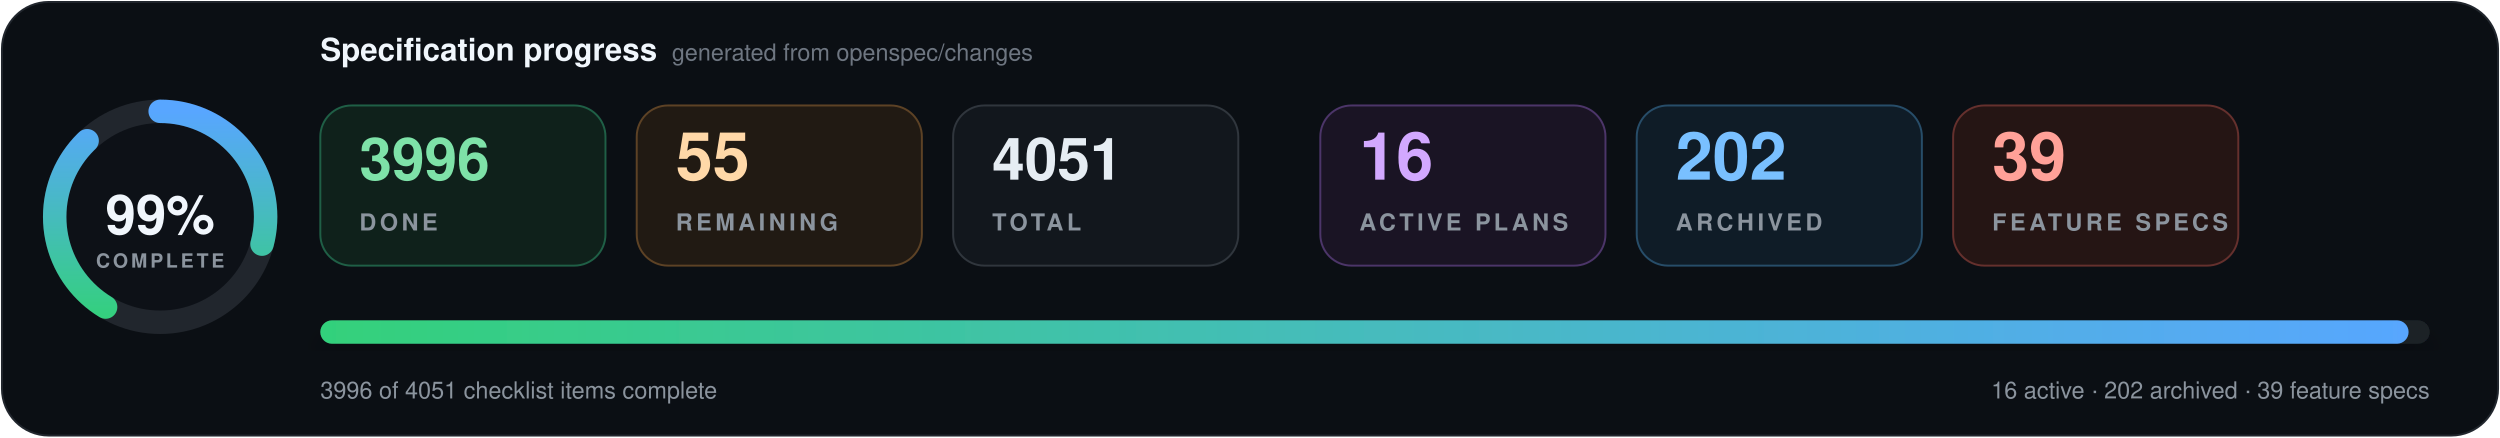
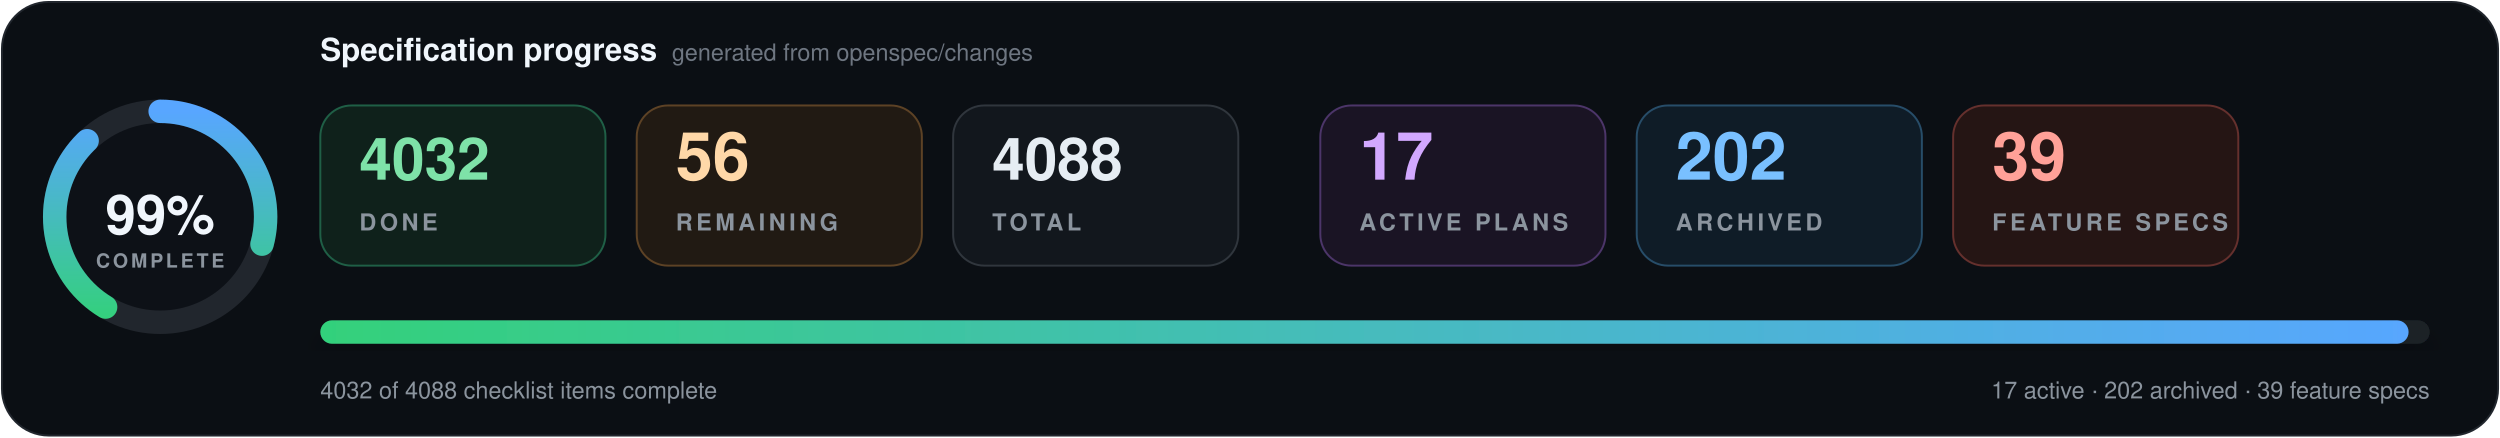
- <svg xmlns="http://www.w3.org/2000/svg" data-cache-version="1791626086" width="1280" height="224" viewBox="0 0 1280 224" role="img" aria-labelledby="title description" font-family="system-ui, -apple-system, BlinkMacSystemFont, 'Segoe UI', Helvetica, Arial, sans-serif" font-variant-numeric="tabular-nums">
+ <svg xmlns="http://www.w3.org/2000/svg" data-cache-version="1791634211" width="1280" height="224" viewBox="0 0 1280 224" role="img" aria-labelledby="title description" font-family="system-ui, -apple-system, BlinkMacSystemFont, 'Segoe UI', Helvetica, Arial, sans-serif" font-variant-numeric="tabular-nums">
  <defs>
    <linearGradient id="progress" x1="0" x2="1">
      <stop offset="0" stop-color="#33d17a" />
      <stop offset="1" stop-color="#58a6ff" />
    </linearGradient>
    <filter id="shadow" x="-10%" y="-20%" width="120%" height="150%">
      <feDropShadow dx="0" dy="7" stdDeviation="9" flood-color="#000" flood-opacity=".28" />
    </filter>
  </defs>
  <rect x="1" y="1" width="1278" height="222" rx="24" fill="#0b0f14" stroke="#21262d" />
  <g transform="translate(82 111)">
    <circle r="54" fill="#0d1117" stroke="#21262d" stroke-width="12" />
    <circle r="54" fill="none" stroke="url(#progress)" stroke-width="12" stroke-linecap="round" pathLength="100" stroke-dasharray="99 100" transform="rotate(-90)" />
    <text y="-1" text-anchor="middle" dominant-baseline="middle" fill="#f0f6fc" font-size="28" font-weight="800">99%</text>
    <text y="26" text-anchor="middle" fill="#8b949e" font-size="10" font-weight="700" letter-spacing="1.5">COMPLETE</text>
  </g>
  <text x="164" y="31" fill="#f0f6fc" font-size="16" font-weight="750">Specification progress</text>
  <text x="344" y="31" fill="#6e7681" font-size="12">generated from openspec/changes</text>
  <g transform="translate(164 54)">
    <rect width="146" height="82" rx="16" fill="#0f211b" stroke="#1f5f46" />
-     <text x="20" y="38" fill="#7ee2a8" font-size="30" font-weight="750">3996</text>
+     <text x="20" y="38" fill="#7ee2a8" font-size="30" font-weight="750">4032</text>
    <text x="20" y="64" fill="#8b949e" font-size="12" font-weight="700" letter-spacing="1.8">DONE</text>
  </g>
  <g transform="translate(326 54)">
    <rect width="146" height="82" rx="16" fill="#211a13" stroke="#5d4225" />
-     <text x="20" y="38" fill="#ffd8a8" font-size="34" font-weight="750">55</text>
+     <text x="20" y="38" fill="#ffd8a8" font-size="34" font-weight="750">56</text>
    <text x="20" y="64" fill="#8b949e" font-size="12" font-weight="700" letter-spacing="1.8">REMAINING</text>
  </g>
  <g transform="translate(488 54)">
    <rect width="146" height="82" rx="16" fill="#12171d" stroke="#30363d" />
-     <text x="20" y="38" fill="#e6edf3" font-size="30" font-weight="750">4051</text>
+     <text x="20" y="38" fill="#e6edf3" font-size="30" font-weight="750">4088</text>
    <text x="20" y="64" fill="#8b949e" font-size="12" font-weight="700" letter-spacing="1.8">TOTAL</text>
  </g>
  <g transform="translate(676 54)">
    <rect width="146" height="82" rx="16" fill="#1a1424" stroke="#4c3569" />
-     <text x="20" y="38" fill="#d2a8ff" font-size="34" font-weight="750">16</text>
+     <text x="20" y="38" fill="#d2a8ff" font-size="34" font-weight="750">17</text>
    <text x="20" y="64" fill="#8b949e" font-size="12" font-weight="700" letter-spacing="1.8">ACTIVE PLANS</text>
  </g>
  <g transform="translate(838 54)">
    <rect width="146" height="82" rx="16" fill="#0f1c27" stroke="#274d69" />
    <text x="20" y="38" fill="#79c0ff" font-size="34" font-weight="750">202</text>
    <text x="20" y="64" fill="#8b949e" font-size="12" font-weight="700" letter-spacing="1.8">ARCHIVED</text>
  </g>
  <g transform="translate(1000 54)">
    <rect width="146" height="82" rx="16" fill="#251514" stroke="#65302d" />
    <text x="20" y="38" fill="#ffa198" font-size="34" font-weight="750">39</text>
    <text x="20" y="64" fill="#8b949e" font-size="12" font-weight="700" letter-spacing="1.8">FEATURE SPECS</text>
  </g>
  <g filter="url(#shadow)">
    <rect x="164" y="164" width="1080" height="12" rx="6" fill="#1b2128" />
    <rect x="164" y="164" width="1069.2" height="12" rx="6" fill="url(#progress)" />
  </g>
-   <text x="164" y="204" fill="#8b949e" font-size="12">3996 of 4051 checklist items complete</text>
-   <text x="1244" y="204" text-anchor="end" fill="#8b949e" font-size="12">16 active · 202 archived · 39 feature specs</text>
+   <text x="164" y="204" fill="#8b949e" font-size="12">4032 of 4088 checklist items complete</text>
+   <text x="1244" y="204" text-anchor="end" fill="#8b949e" font-size="12">17 active · 202 archived · 39 feature specs</text>
</svg>
